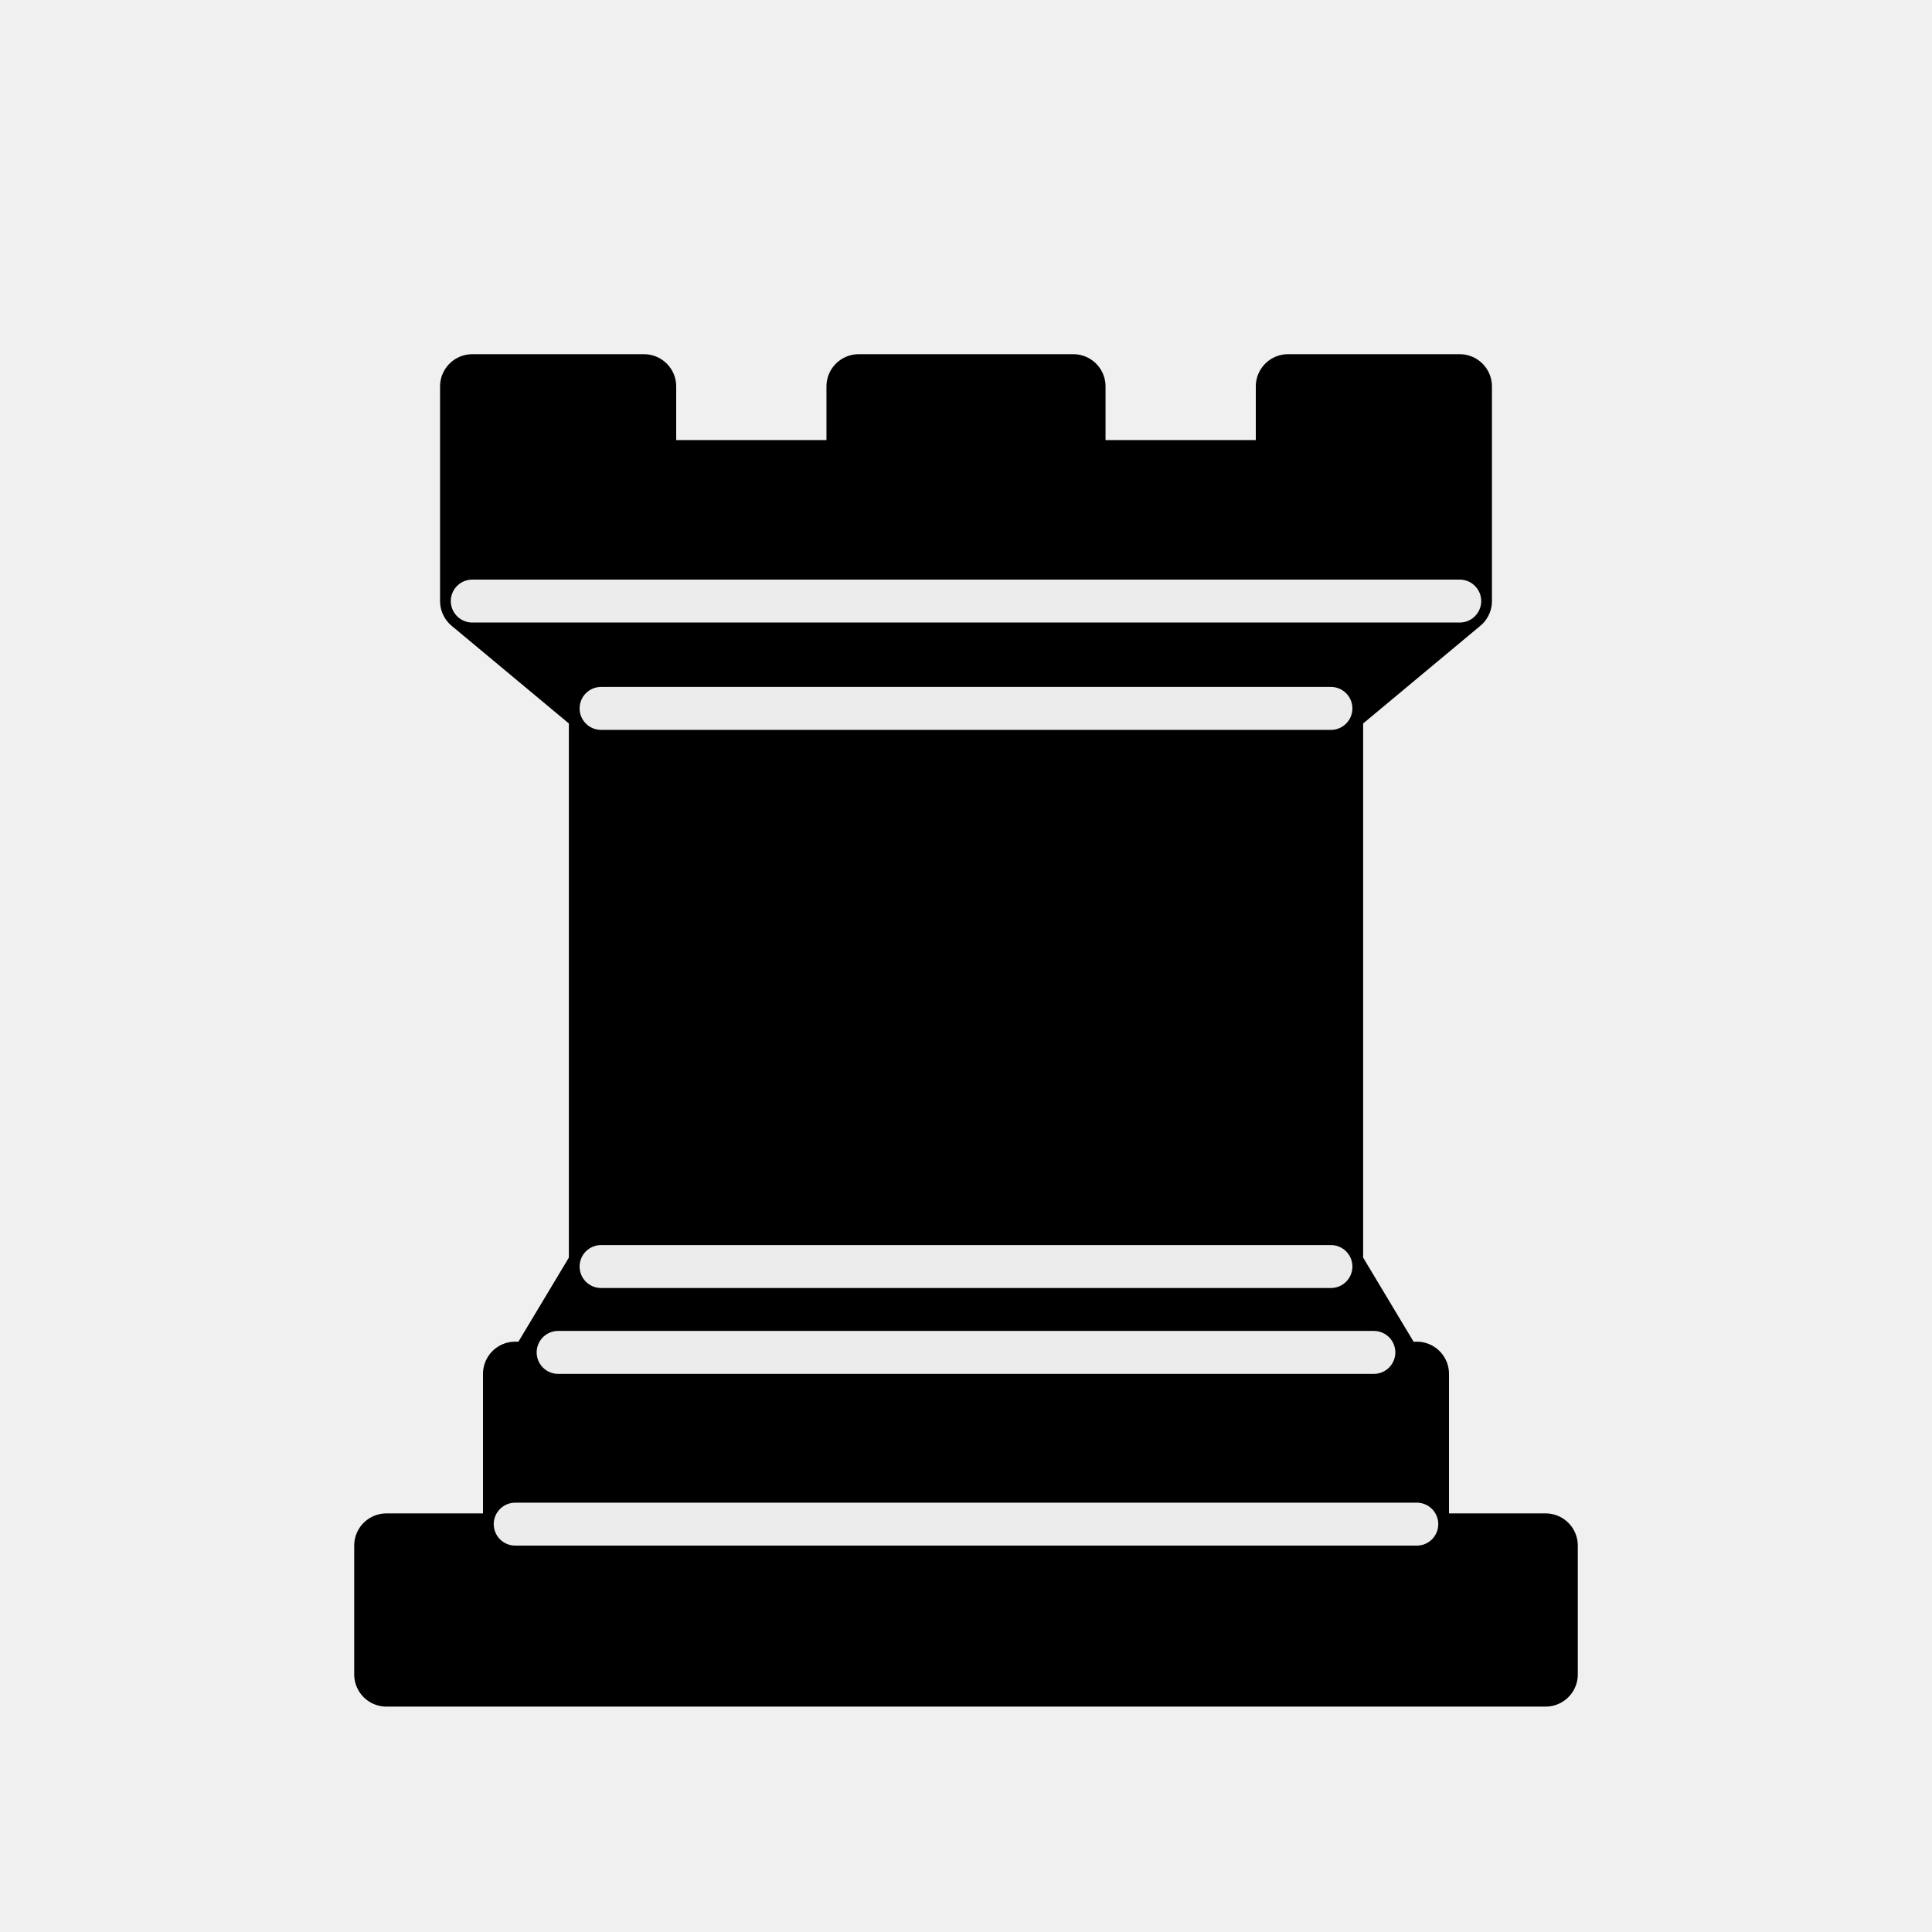
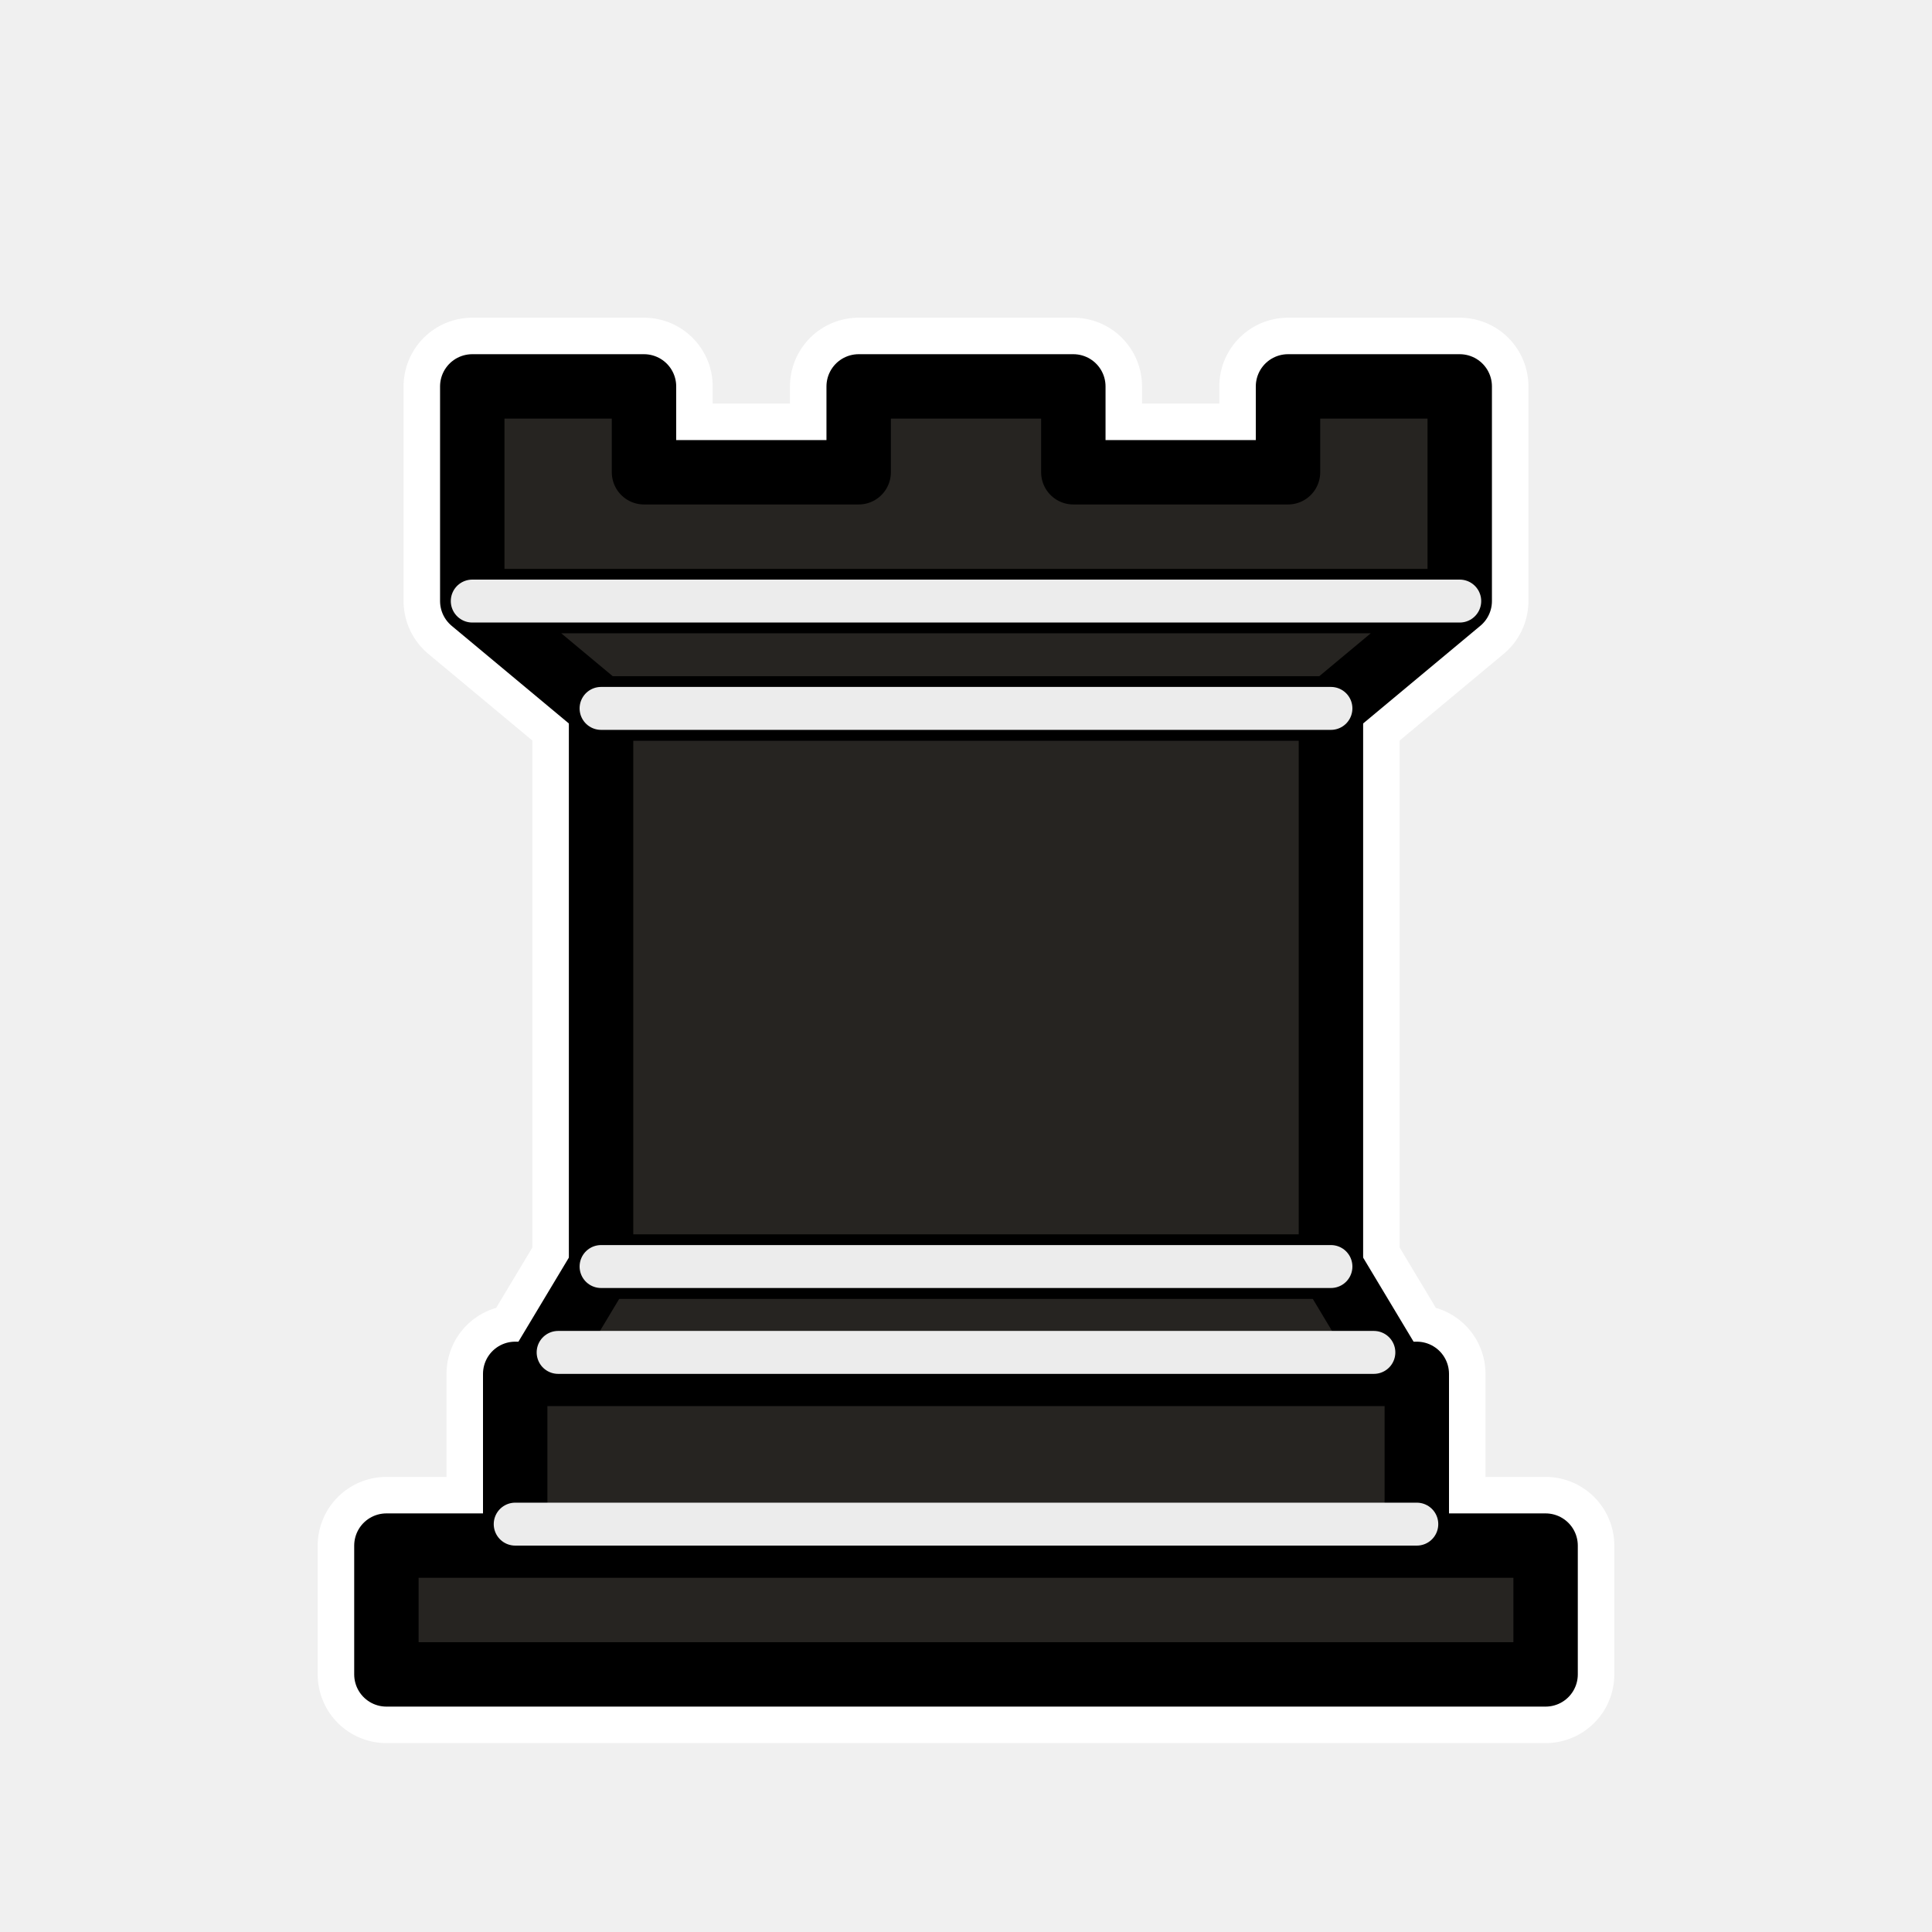
<svg xmlns="http://www.w3.org/2000/svg" style="color-scheme:light only" width="45" height="45" viewBox="0 0 45 45">
+   <g fill="none" stroke="#ffffff" stroke-linecap="round" stroke-linejoin="round" stroke-width="3.2">
+     <path d="M9 39h27v-3H9zm3.5-7 1.5-2.5h17l1.5 2.5zm-.5 4v-4h21v4z" />
+     <path d="M14 29.5v-13h17v13z" />
+     <path d="M14 16.5 11 14h23l-3 2.5zM11 14V9h4v2h5V9h5v2h5V9h4v5z" />
+   </g>
  <g fill-rule="evenodd" stroke="#000" stroke-linecap="round" stroke-linejoin="round" stroke-width="1.5">
-     <path stroke-linecap="butt" d="M9 39h27v-3H9zm3.5-7 1.5-2.5h17l1.5 2.5zm-.5 4v-4h21v4z" />
-     <path stroke-linecap="butt" stroke-linejoin="miter" d="M14 29.5v-13h17v13z" />
-     <path stroke-linecap="butt" d="M14 16.5 11 14h23l-3 2.5zM11 14V9h4v2h5V9h5v2h5V9h4v5z" />
+     <path fill="#262421" stroke-linecap="butt" d="M9 39h27v-3H9zm3.5-7 1.5-2.5h17l1.5 2.5zm-.5 4v-4h21v4z" />
+     <path fill="#262421" stroke-linecap="butt" stroke-linejoin="miter" d="M14 29.5v-13h17v13z" />
+     <path fill="#262421" stroke-linecap="butt" d="M14 16.5 11 14h23l-3 2.5zM11 14V9h4v2h5V9h5v2h5V9h4v5z" />
    <path fill="none" stroke="#ececec" stroke-linejoin="miter" stroke-width="1" d="M12 35.5h21m-20-4h19m-18-2h17m-17-13h17M11 14h23" />
  </g>
</svg>
